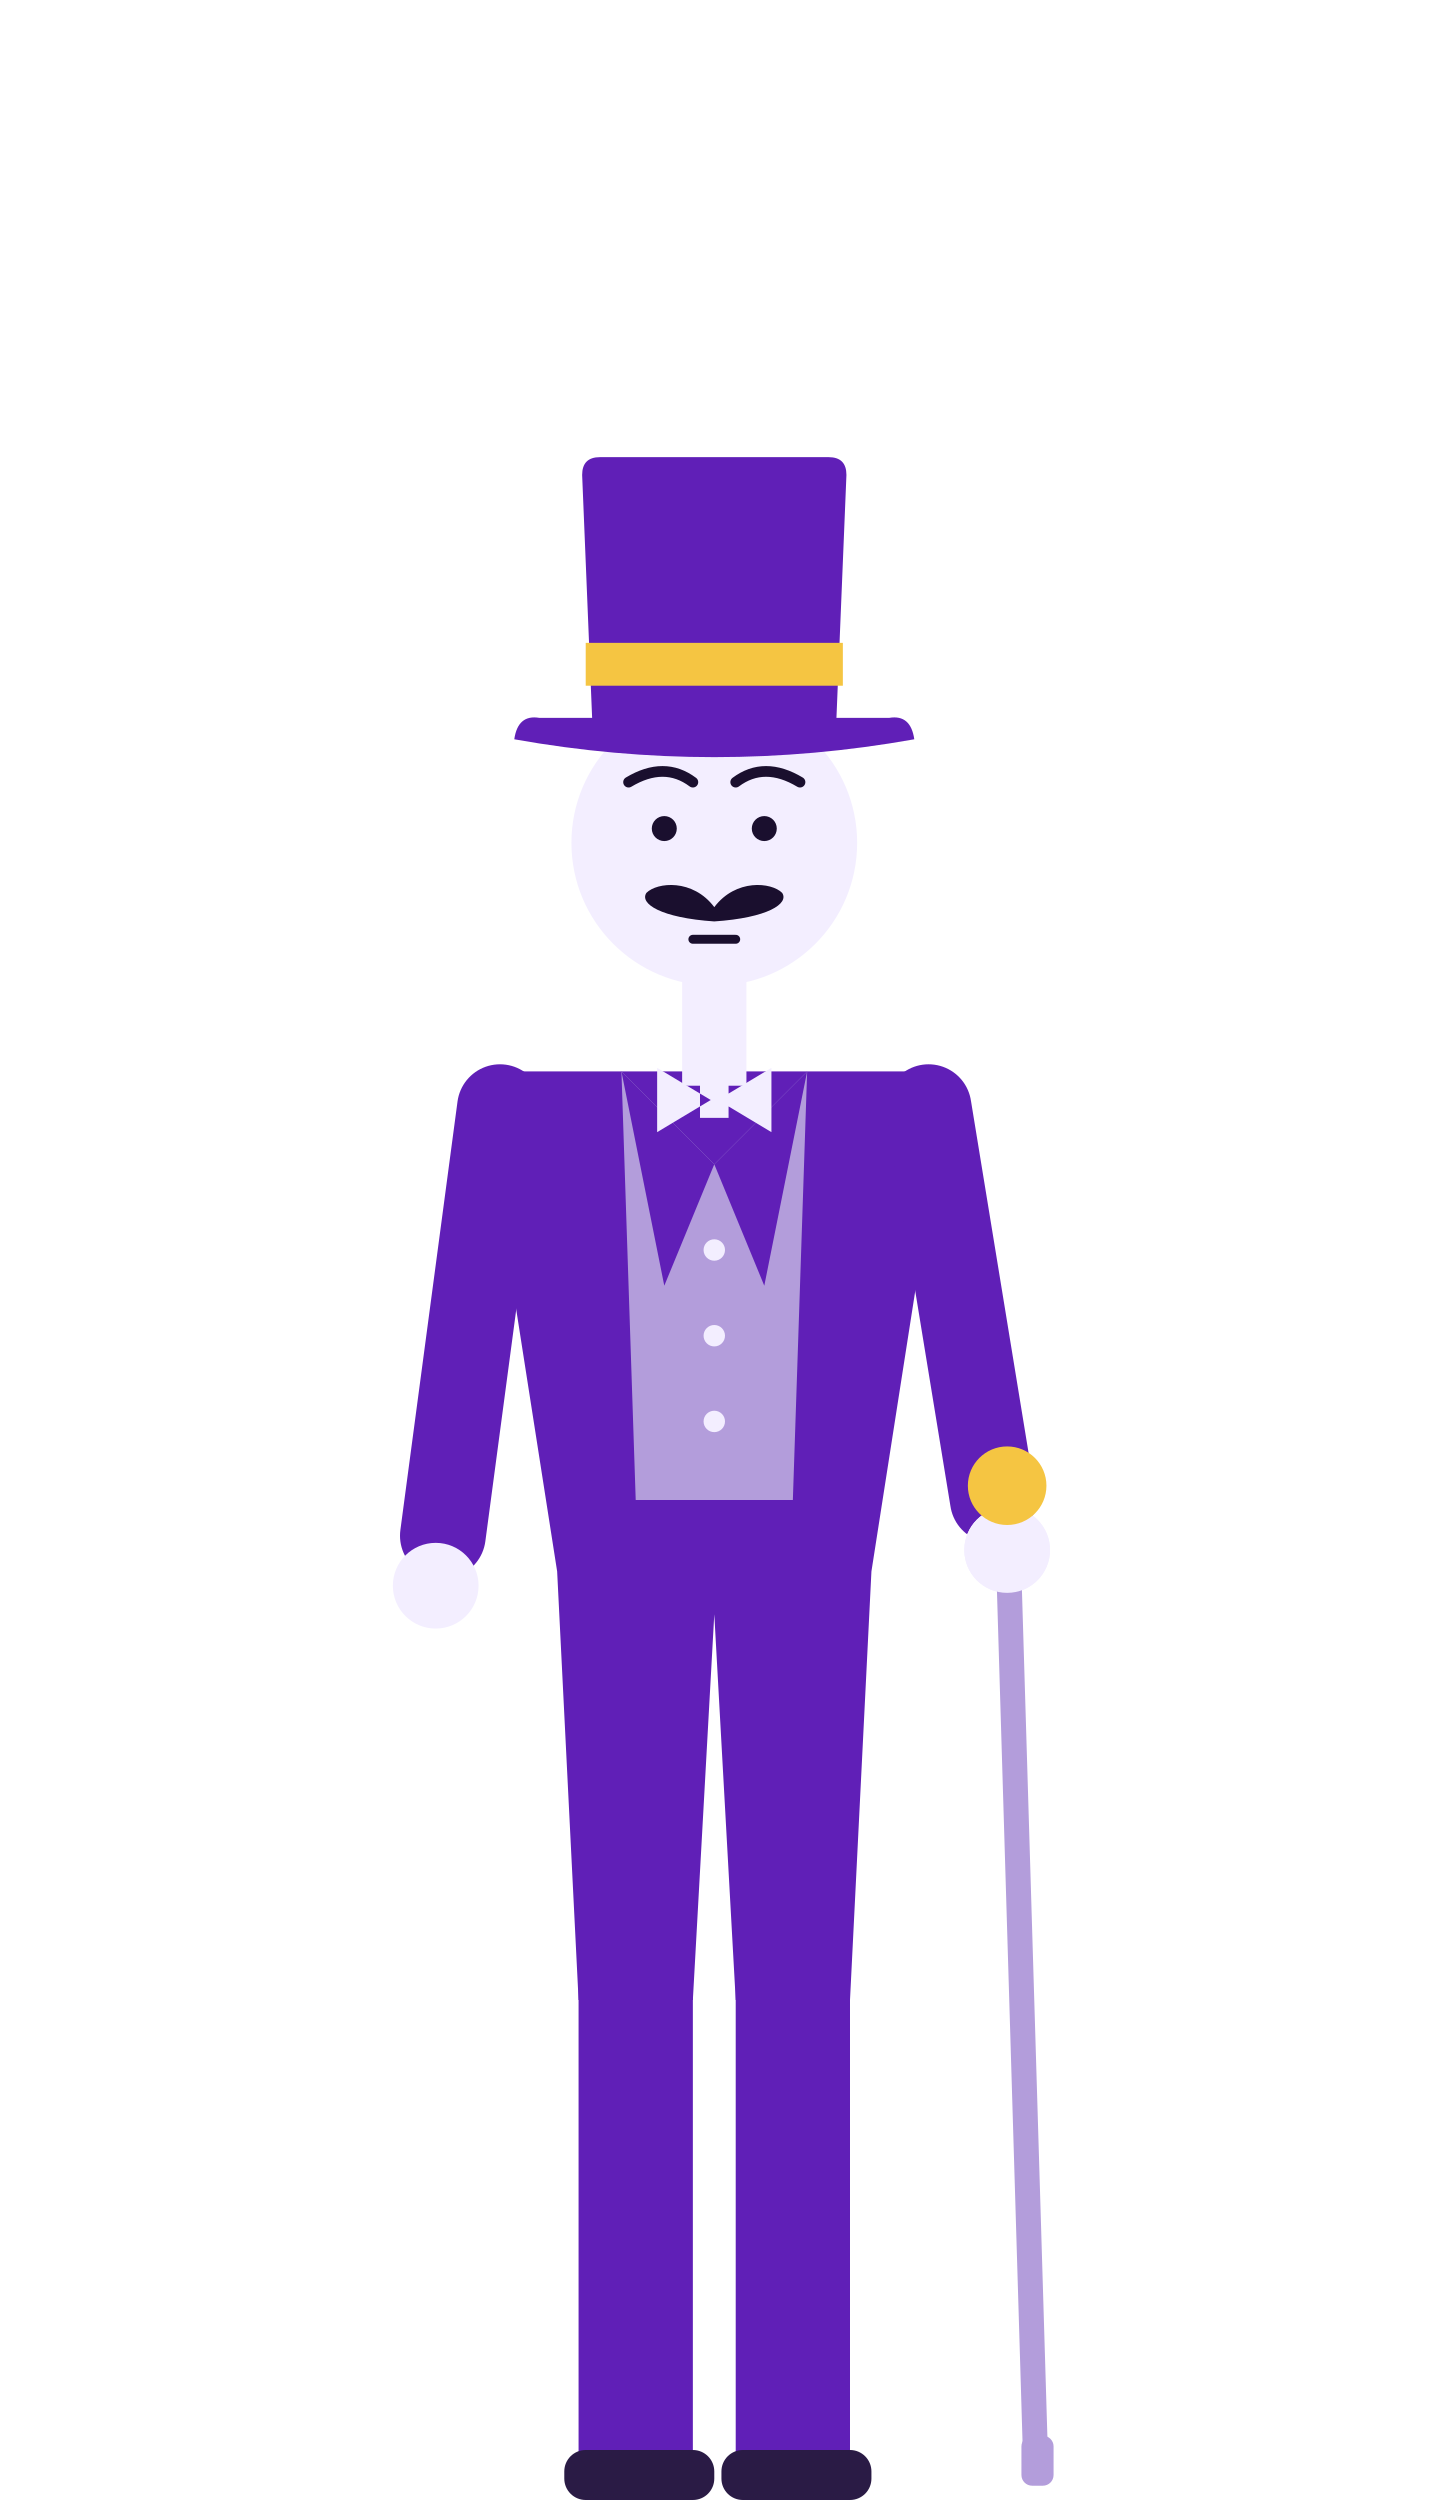
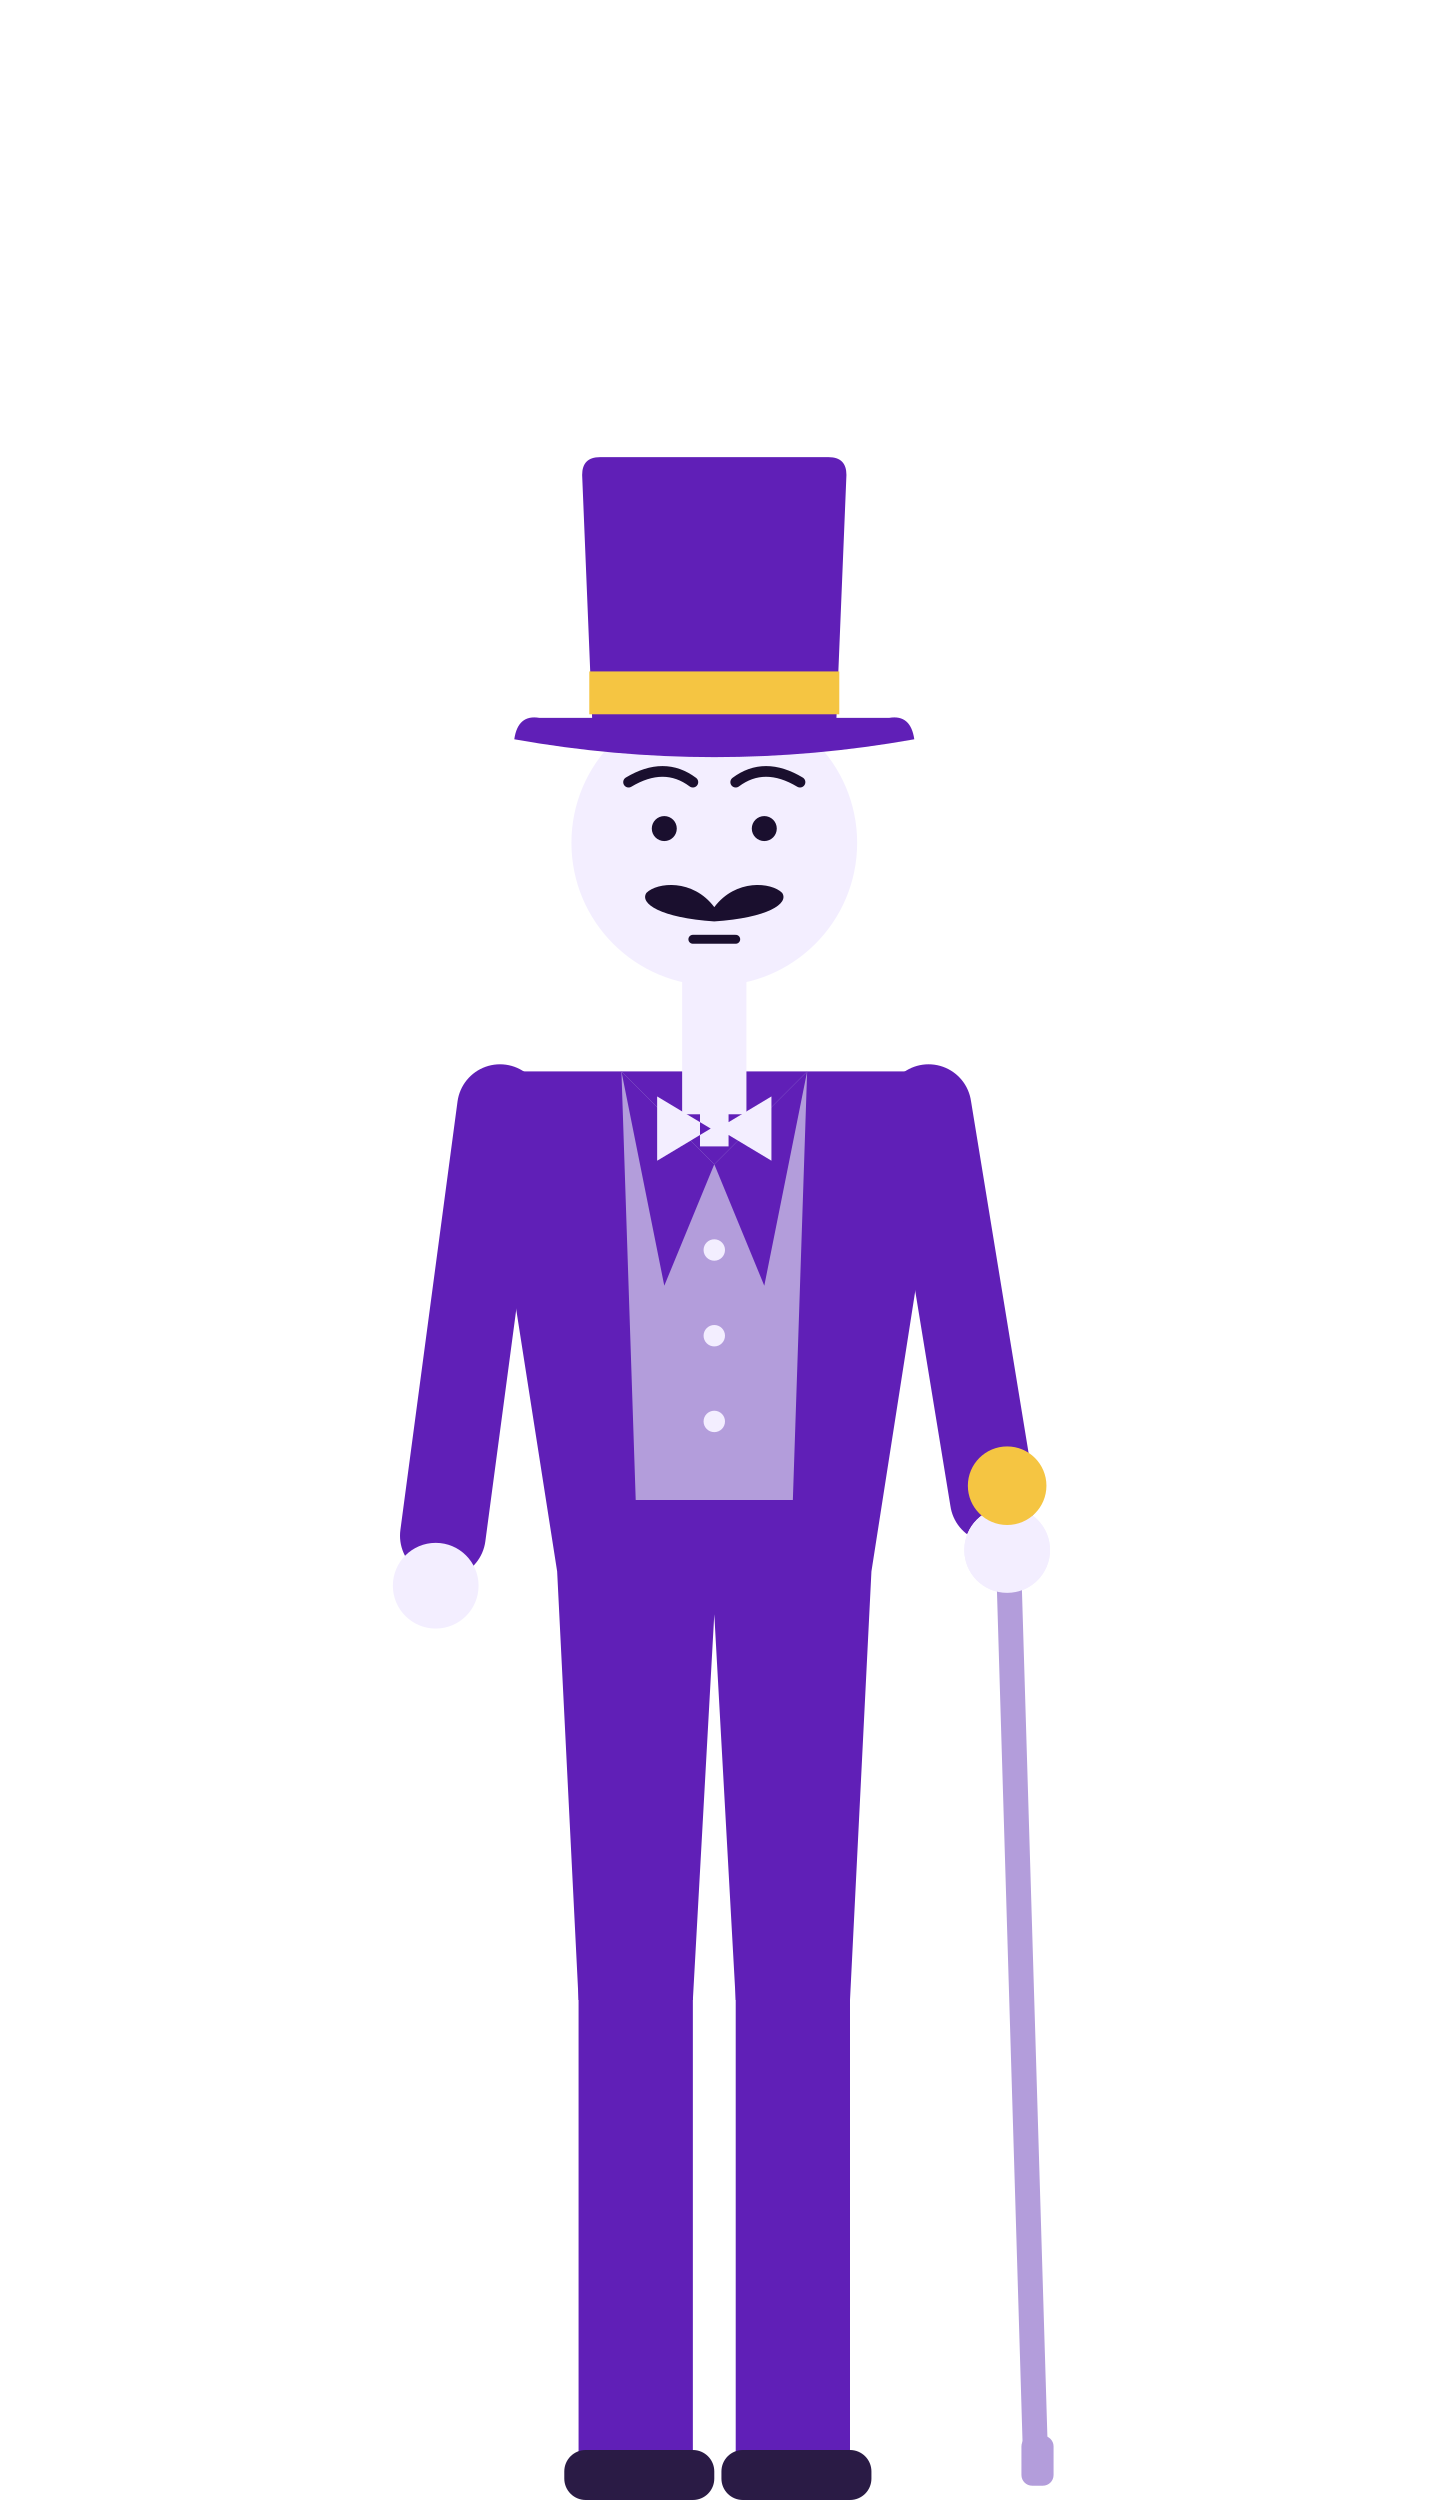
<svg xmlns="http://www.w3.org/2000/svg" viewBox="0 0 400 700" width="400" height="700">
  <rect x="162" y="430" width="32" height="262" fill="#601FB7" />
  <rect x="206" y="430" width="32" height="262" fill="#601FB7" />
  <rect x="158" y="686" width="42" height="14" rx="6" fill="#2A1B45" />
  <rect x="202" y="686" width="42" height="14" rx="6" fill="#2A1B45" />
  <path d="M140 300 Q134 300 136 312 L156 440 L162 560 L194 560 L200 452 L206 560 L238 560 L244 440 L264 312 Q266 300 260 300 Z" fill="#601FB7" />
  <path d="M174 300 L200 326 L226 300 L222 420 L178 420 Z" fill="#B39DDB" />
  <path d="M174 300 L186 360 L200 326 Z M226 300 L214 360 L200 326 Z" fill="#601FB7" />
  <circle cx="200" cy="350" r="3" fill="#F3EEFF" />
  <circle cx="200" cy="374" r="3" fill="#F3EEFF" />
  <circle cx="200" cy="398" r="3" fill="#F3EEFF" />
  <path d="" fill="#F3EEFF" />
-   <path d="M199 308 L184 299 L184 317 Z M201 308 L216 299 L216 317 Z M196 303 L204 303 L204 313 L196 313 Z" fill="#F3EEFF" />
+   <path d="M199 316 L184 307 L184 325 Z M201 316 L216 307 L216 325 Z M196 311 L204 311 L204 321 L196 321 Z" fill="#F3EEFF" />
  <path d="M140 310 L124 430" stroke="#601FB7" stroke-width="24" stroke-linecap="round" fill="none" />
  <circle cx="122" cy="444" r="12" fill="#F3EEFF" />
  <path d="M260 310 L278 420" stroke="#601FB7" stroke-width="24" stroke-linecap="round" fill="none" />
  <circle cx="282" cy="434" r="12" fill="#F3EEFF" />
  <path d="M282 424 L290 690" stroke="#B39DDB" stroke-width="7" stroke-linecap="round" fill="none" />
  <circle cx="282" cy="434" r="12" fill="#F3EEFF" />
  <circle cx="282" cy="416" r="11" fill="#F5C542" />
  <rect x="286" y="682" width="9" height="14" rx="3" fill="#B39DDB" />
  <circle cx="200" cy="236" r="40" fill="#F3EEFF" />
  <circle cx="186" cy="232" r="3.5" fill="#1A0F2E" />
  <circle cx="214" cy="232" r="3.5" fill="#1A0F2E" />
  <path d="M176 219 Q186 213 194 219" stroke="#1A0F2E" stroke-width="3" fill="none" stroke-linecap="round" />
  <path d="M206 219 Q214 213 224 219" stroke="#1A0F2E" stroke-width="3" fill="none" stroke-linecap="round" />
  <path d="M200 254 C194 246 184 247 181 250 C179 253 185 257 200 258 C215 257 221 253 219 250 C216 247 206 246 200 254 Z" fill="#1A0F2E" />
  <line x1="194" y1="263" x2="206" y2="263" stroke="#1A0F2E" stroke-width="2.5" stroke-linecap="round" />
-   <rect x="191" y="270" width="18" height="34" fill="#F3EEFF" />
+   <rect x="191" y="270" width="18" height="42" fill="#F3EEFF" />
  <g transform="rotate(0 200 206)">
    <path d="M166 206 L163 133 Q163 128 168 128 L232 128 Q237 128 237 133 L234 206 Z" fill="#601FB7" />
-     <rect x="164" y="180" width="72" height="12" fill="#F5C542" />
+     <rect x="165" y="188" width="70" height="12" fill="#F5C542" />
    <path d="M144 207 Q145 200 151 201 L249 201 Q255 200 256 207 Q200 217 144 207 Z" fill="#601FB7" />
  </g>
</svg>
